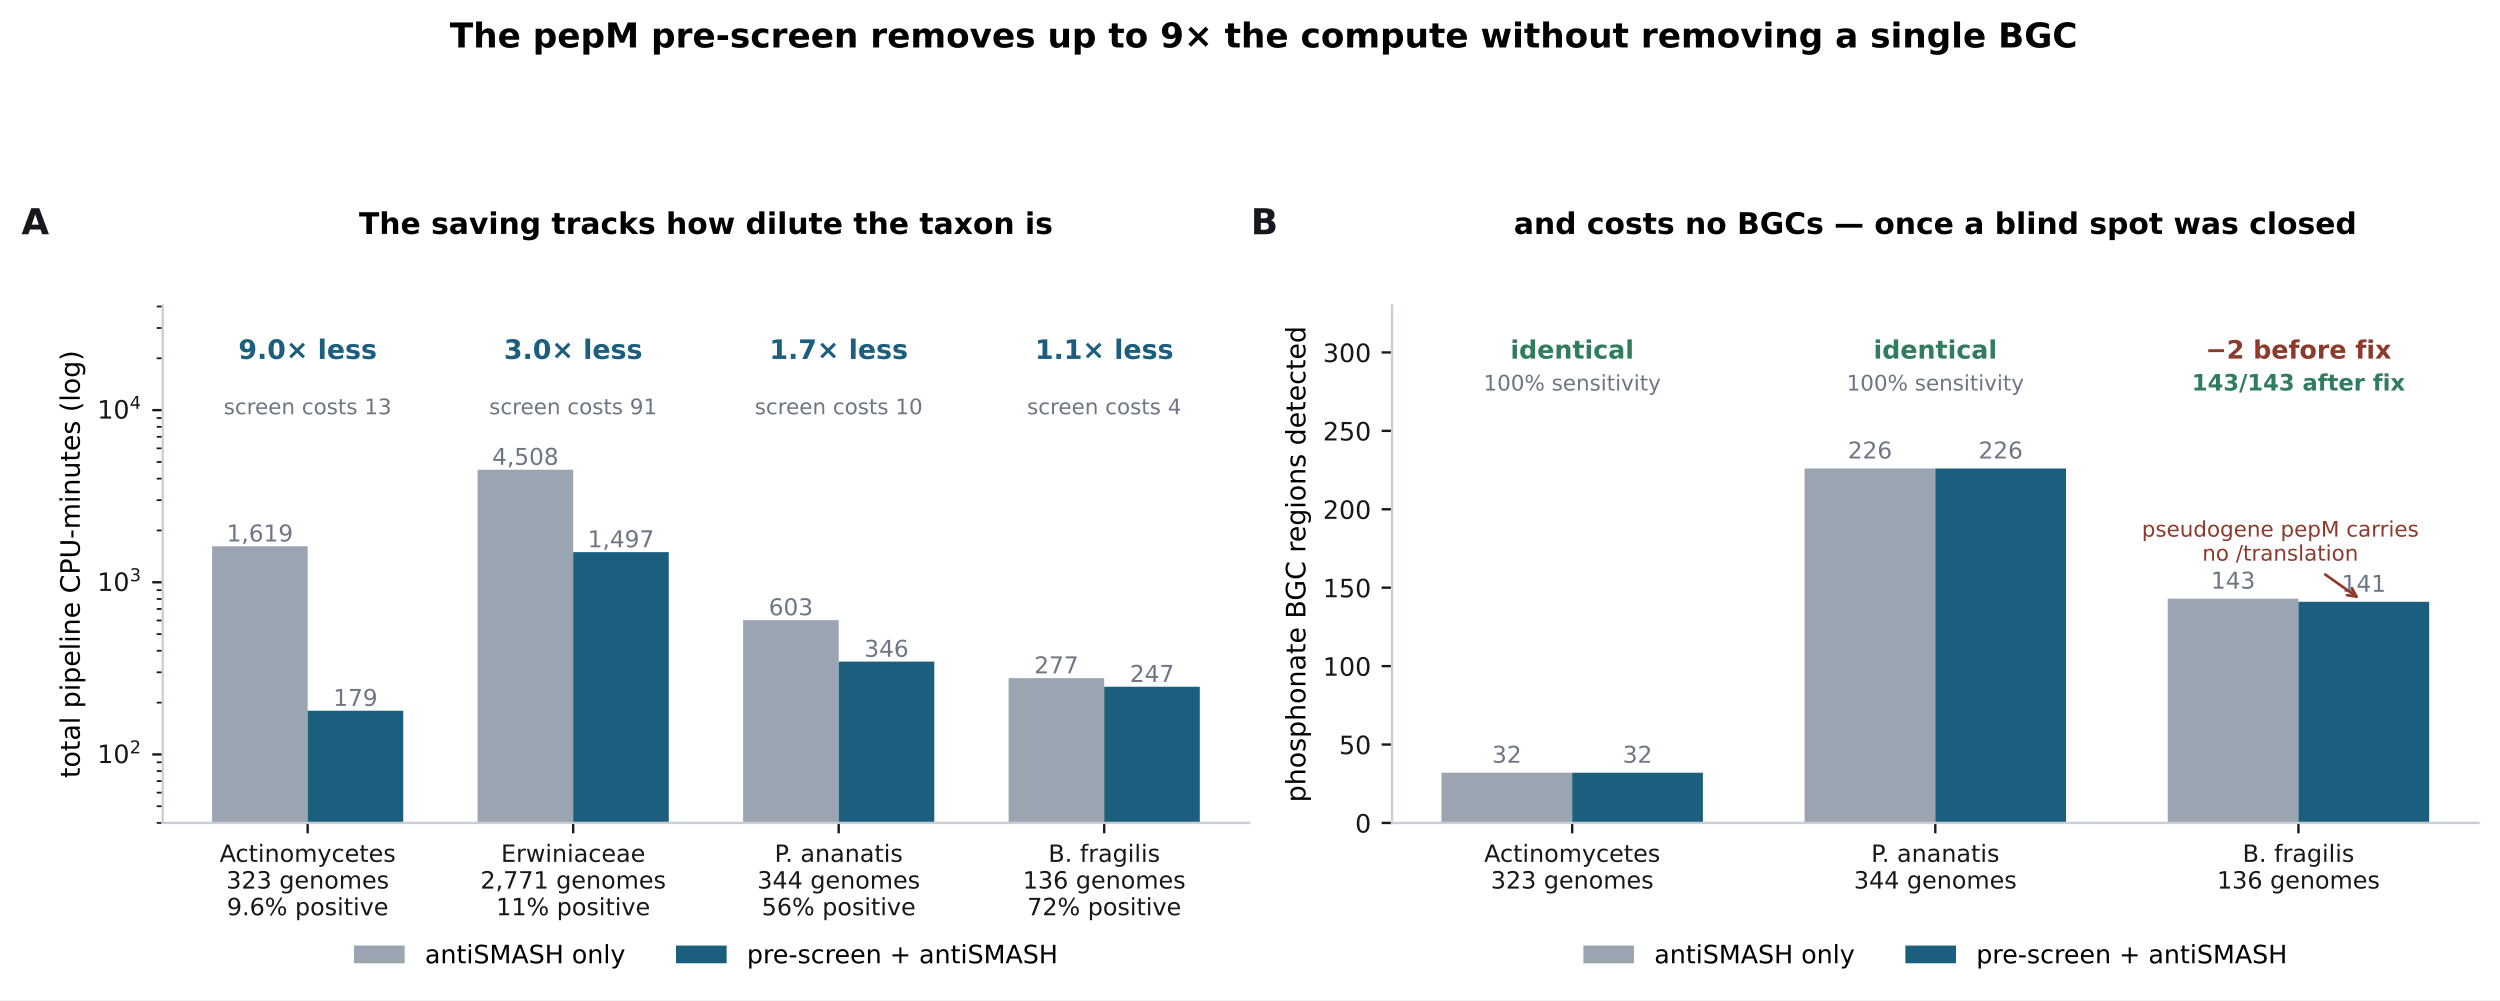
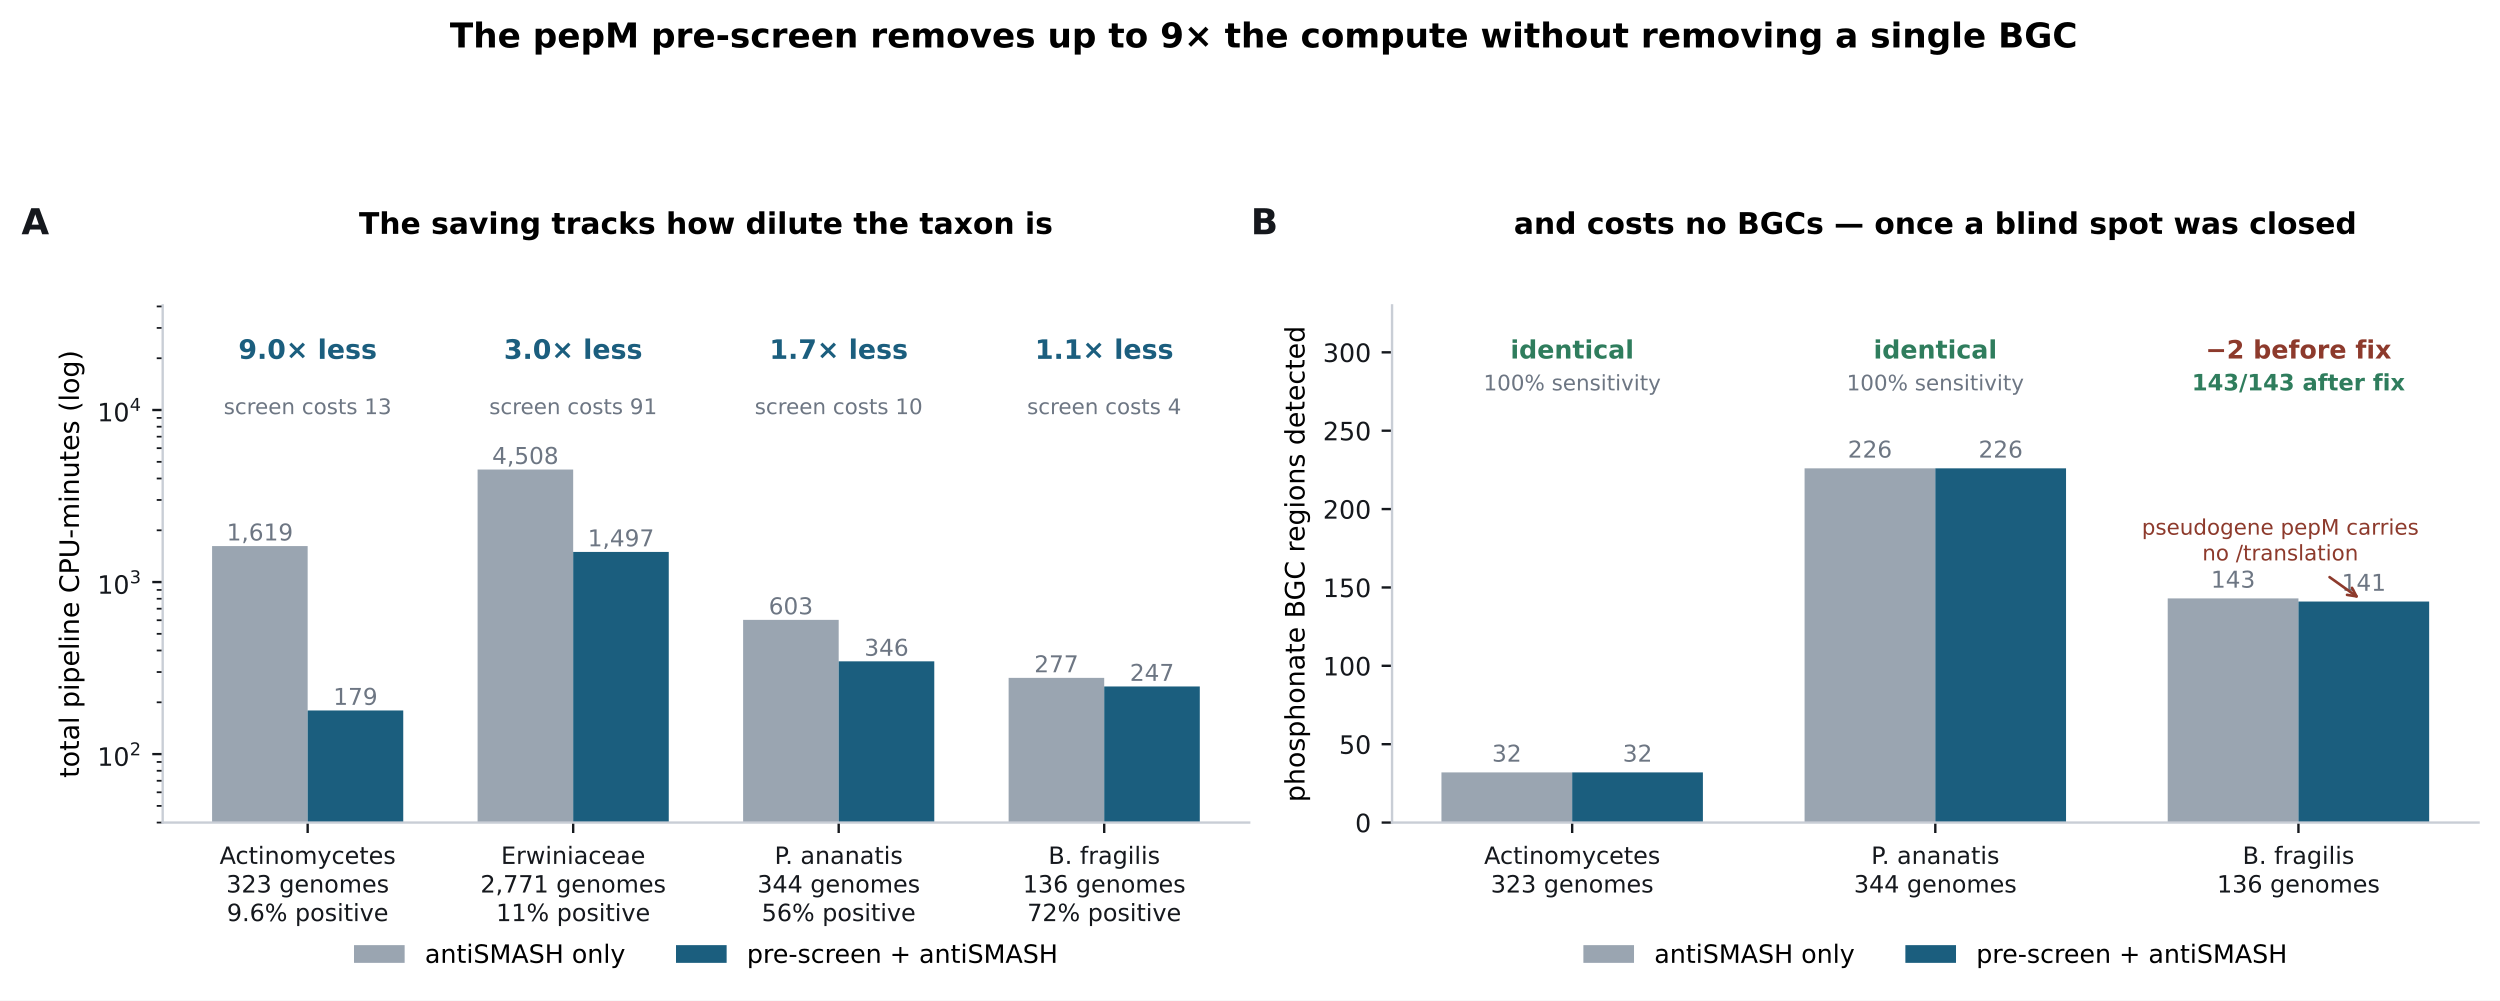
- <svg xmlns="http://www.w3.org/2000/svg" xmlns:xlink="http://www.w3.org/1999/xlink" width="839.332pt" height="335.772pt" viewBox="0 0 839.332 335.772" version="1.1">
+ <svg xmlns="http://www.w3.org/2000/svg" xmlns:xlink="http://www.w3.org/1999/xlink" width="839.332pt" height="335.905pt" viewBox="0 0 839.332 335.905" version="1.1">
  <defs>
    <style type="text/css">*{stroke-linejoin: round; stroke-linecap: butt}</style>
  </defs>
  <g id="figure_1">
    <g id="patch_1">
-       <path d="M 0 335.772  L 839.332 335.772  L 839.332 0  L 0 0  z " style="fill: #ffffff" />
+       <path d="M 0 335.905  L 839.332 335.905  L 839.332 0  L 0 0  z " style="fill: #ffffff" />
    </g>
    <g id="axes_1">
      <g id="patch_2">
-         <path d="M 54.62 276.285  L 419.392 276.285  L 419.392 102.545  L 54.62 102.545  z " style="fill: #ffffff" />
+         <path d="M 54.62 276.163  L 419.392 276.163  L 419.392 102.525  L 54.62 102.525  z " style="fill: #ffffff" />
      </g>
      <g id="patch_3">
-         <path d="M 71.201 58163.227  L 103.292 58163.227  L 103.292 183.401  L 71.201 183.401  z " clip-path="url(#p0000000000)" style="fill: #9aa5b1" />
+         <path d="M 71.201 58129.123  L 103.292 58129.123  L 103.292 183.334  L 71.201 183.334  z " clip-path="url(#p0000000000)" style="fill: #9aa5b1" />
      </g>
      <g id="patch_4">
-         <path d="M 160.343 58163.227  L 192.435 58163.227  L 192.435 157.695  L 160.343 157.695  z " clip-path="url(#p0000000000)" style="fill: #9aa5b1" />
+         <path d="M 160.343 58129.123  L 192.435 58129.123  L 192.435 157.643  L 160.343 157.643  z " clip-path="url(#p0000000000)" style="fill: #9aa5b1" />
      </g>
      <g id="patch_5">
-         <path d="M 249.486 58163.227  L 281.577 58163.227  L 281.577 208.188  L 249.486 208.188  z " clip-path="url(#p0000000000)" style="fill: #9aa5b1" />
+         <path d="M 249.486 58129.123  L 281.577 58129.123  L 281.577 208.106  L 249.486 208.106  z " clip-path="url(#p0000000000)" style="fill: #9aa5b1" />
      </g>
      <g id="patch_6">
-         <path d="M 338.629 58163.227  L 370.72 58163.227  L 370.72 227.677  L 338.629 227.677  z " clip-path="url(#p0000000000)" style="fill: #9aa5b1" />
+         <path d="M 338.629 58129.123  L 370.72 58129.123  L 370.72 227.584  L 338.629 227.584  z " clip-path="url(#p0000000000)" style="fill: #9aa5b1" />
      </g>
      <g id="patch_7">
-         <path d="M 103.292 58163.227  L 135.384 58163.227  L 135.384 238.617  L 103.292 238.617  z " clip-path="url(#p0000000000)" style="fill: #1b5e7e" />
+         <path d="M 103.292 58129.123  L 135.384 58129.123  L 135.384 238.517  L 103.292 238.517  z " clip-path="url(#p0000000000)" style="fill: #1b5e7e" />
      </g>
      <g id="patch_8">
-         <path d="M 192.435 58163.227  L 224.526 58163.227  L 224.526 185.365  L 192.435 185.365  z " clip-path="url(#p0000000000)" style="fill: #1b5e7e" />
+         <path d="M 192.435 58129.123  L 224.526 58129.123  L 224.526 185.296  L 192.435 185.296  z " clip-path="url(#p0000000000)" style="fill: #1b5e7e" />
      </g>
      <g id="patch_9">
-         <path d="M 281.577 58163.227  L 313.669 58163.227  L 313.669 222.13  L 281.577 222.13  z " clip-path="url(#p0000000000)" style="fill: #1b5e7e" />
+         <path d="M 281.577 58129.123  L 313.669 58129.123  L 313.669 222.04  L 281.577 222.04  z " clip-path="url(#p0000000000)" style="fill: #1b5e7e" />
      </g>
      <g id="patch_10">
-         <path d="M 370.72 58163.227  L 402.811 58163.227  L 402.811 230.56  L 370.72 230.56  z " clip-path="url(#p0000000000)" style="fill: #1b5e7e" />
+         <path d="M 370.72 58129.123  L 402.811 58129.123  L 402.811 230.465  L 370.72 230.465  z " clip-path="url(#p0000000000)" style="fill: #1b5e7e" />
      </g>
      <g id="matplotlib.axis_1">
        <g id="xtick_1">
          <g id="line2d_1">
            <defs>
              <path id="m0419878539" d="M 0 0  L 0 3.5  " style="stroke: #15181d; stroke-width: 0.8" />
            </defs>
            <g>
-               <use xlink:href="#m0419878539" x="103.292" y="276.285" style="fill: #15181d; stroke: #15181d; stroke-width: 0.8" />
+               <use xlink:href="#m0419878539" x="103.292" y="276.163" style="fill: #15181d; stroke: #15181d; stroke-width: 0.8" />
            </g>
          </g>
          <g id="text_1">
-             <text style="fill: #15181d; font: 8px 'DejaVu Sans'" transform="translate(73.72719 289.3635)">Actinomycetes</text>
-             <text style="fill: #15181d; font: 8px 'DejaVu Sans'" transform="translate(75.96156 298.3217)">323 genomes</text>
-             <text style="fill: #15181d; font: 8px 'DejaVu Sans'" transform="translate(76.16906 307.28)">9.6% positive</text>
+             <text style="font-size: 8px; font-family: 'DejaVu Sans'; fill: #15181d" transform="translate(73.72719 290.0423)">Actinomycetes</text>
+             <text style="font-size: 8px; font-family: 'DejaVu Sans'; fill: #15181d" transform="translate(75.96156 299.6438)">323 genomes</text>
+             <text style="font-size: 8px; font-family: 'DejaVu Sans'; fill: #15181d" transform="translate(76.16906 309.246)">9.6% positive</text>
          </g>
        </g>
        <g id="xtick_2">
          <g id="line2d_2">
            <g>
-               <use xlink:href="#m0419878539" x="192.435" y="276.285" style="fill: #15181d; stroke: #15181d; stroke-width: 0.8" />
+               <use xlink:href="#m0419878539" x="192.435" y="276.163" style="fill: #15181d; stroke: #15181d; stroke-width: 0.8" />
            </g>
          </g>
          <g id="text_2">
-             <text style="fill: #15181d; font: 8px 'DejaVu Sans'" transform="translate(168.2098 289.3635)">Erwiniaceae</text>
-             <text style="fill: #15181d; font: 8px 'DejaVu Sans'" transform="translate(161.2879 298.3217)">2,771 genomes</text>
-             <text style="fill: #15181d; font: 8px 'DejaVu Sans'" transform="translate(166.5829 307.28)">11% positive</text>
+             <text style="font-size: 8px; font-family: 'DejaVu Sans'; fill: #15181d" transform="translate(168.2098 290.0423)">Erwiniaceae</text>
+             <text style="font-size: 8px; font-family: 'DejaVu Sans'; fill: #15181d" transform="translate(161.2879 299.6438)">2,771 genomes</text>
+             <text style="font-size: 8px; font-family: 'DejaVu Sans'; fill: #15181d" transform="translate(166.5829 309.246)">11% positive</text>
          </g>
        </g>
        <g id="xtick_3">
          <g id="line2d_3">
            <g>
-               <use xlink:href="#m0419878539" x="281.577" y="276.285" style="fill: #15181d; stroke: #15181d; stroke-width: 0.8" />
+               <use xlink:href="#m0419878539" x="281.577" y="276.163" style="fill: #15181d; stroke: #15181d; stroke-width: 0.8" />
            </g>
          </g>
          <g id="text_3">
-             <text style="fill: #15181d; font: 8px 'DejaVu Sans'" transform="translate(260.0612 289.3635)">P. ananatis</text>
-             <text style="fill: #15181d; font: 8px 'DejaVu Sans'" transform="translate(254.2468 298.3217)">344 genomes</text>
-             <text style="fill: #15181d; font: 8px 'DejaVu Sans'" transform="translate(255.7256 307.28)">56% positive</text>
+             <text style="font-size: 8px; font-family: 'DejaVu Sans'; fill: #15181d" transform="translate(260.0593 290.0423)">P. ananatis</text>
+             <text style="font-size: 8px; font-family: 'DejaVu Sans'; fill: #15181d" transform="translate(254.2468 299.6438)">344 genomes</text>
+             <text style="font-size: 8px; font-family: 'DejaVu Sans'; fill: #15181d" transform="translate(255.7256 309.246)">56% positive</text>
          </g>
        </g>
        <g id="xtick_4">
          <g id="line2d_4">
            <g>
-               <use xlink:href="#m0419878539" x="370.72" y="276.285" style="fill: #15181d; stroke: #15181d; stroke-width: 0.8" />
+               <use xlink:href="#m0419878539" x="370.72" y="276.163" style="fill: #15181d; stroke: #15181d; stroke-width: 0.8" />
            </g>
          </g>
          <g id="text_4">
-             <text style="fill: #15181d; font: 8px 'DejaVu Sans'" transform="translate(351.9726 289.3635)">B. fragilis</text>
-             <text style="fill: #15181d; font: 8px 'DejaVu Sans'" transform="translate(343.3894 298.3217)">136 genomes</text>
-             <text style="fill: #15181d; font: 8px 'DejaVu Sans'" transform="translate(344.8682 307.28)">72% positive</text>
+             <text style="font-size: 8px; font-family: 'DejaVu Sans'; fill: #15181d" transform="translate(351.9726 290.0423)">B. fragilis</text>
+             <text style="font-size: 8px; font-family: 'DejaVu Sans'; fill: #15181d" transform="translate(343.3894 299.6438)">136 genomes</text>
+             <text style="font-size: 8px; font-family: 'DejaVu Sans'; fill: #15181d" transform="translate(344.8682 309.246)">72% positive</text>
          </g>
        </g>
      </g>
      <g id="matplotlib.axis_2">
        <g id="ytick_1">
          <g id="line2d_5">
            <defs>
              <path id="m87c8c3b9c6" d="M 0 0  L -3.5 0  " style="stroke: #15181d; stroke-width: 0.8" />
            </defs>
            <g>
-               <use xlink:href="#m87c8c3b9c6" x="54.62" y="253.286" style="fill: #15181d; stroke: #15181d; stroke-width: 0.8" />
+               <use xlink:href="#m87c8c3b9c6" x="54.62" y="253.178" style="fill: #15181d; stroke: #15181d; stroke-width: 0.8" />
            </g>
          </g>
          <g id="text_5">
-             <g style="fill: #15181d" transform="translate(32.66031 256.5154)">
+             <g style="fill: #15181d" transform="translate(32.66031 257.1725)">
              <text>
-                 <tspan style="font: 8.5px 'DejaVu Sans'" x="0 5.408" y="-0.322">10</tspan>
-                 <tspan style="font: 5.95px 'DejaVu Sans'" x="10.897" y="-3.581">2</tspan>
+                 <tspan x="0" y="-0.071" style="font-size: 8.5px; font-family: 'DejaVu Sans'; fill: #15181d">1</tspan>
+                 <tspan x="5.408" y="-0.071" style="font-size: 8.5px; font-family: 'DejaVu Sans'; fill: #15181d">0</tspan>
+                 <tspan x="10.897" y="-3.581" style="font-size: 5.95px; font-family: 'DejaVu Sans'; fill: #15181d">2</tspan>
              </text>
            </g>
          </g>
        </g>
        <g id="ytick_2">
          <g id="line2d_6">
            <g>
-               <use xlink:href="#m87c8c3b9c6" x="54.62" y="195.492" style="fill: #15181d; stroke: #15181d; stroke-width: 0.8" />
+               <use xlink:href="#m87c8c3b9c6" x="54.62" y="195.417" style="fill: #15181d; stroke: #15181d; stroke-width: 0.8" />
            </g>
          </g>
          <g id="text_6">
-             <g style="fill: #15181d" transform="translate(32.66031 198.721)">
+             <g style="fill: #15181d" transform="translate(32.66031 199.4121)">
              <text>
-                 <tspan style="font: 8.5px 'DejaVu Sans'" x="0 5.408" y="-0.322">10</tspan>
-                 <tspan style="font: 5.95px 'DejaVu Sans'" x="10.897" y="-3.581">3</tspan>
+                 <tspan x="0" y="-0.071" style="font-size: 8.5px; font-family: 'DejaVu Sans'; fill: #15181d">1</tspan>
+                 <tspan x="5.408" y="-0.071" style="font-size: 8.5px; font-family: 'DejaVu Sans'; fill: #15181d">0</tspan>
+                 <tspan x="10.897" y="-3.581" style="font-size: 5.95px; font-family: 'DejaVu Sans'; fill: #15181d">3</tspan>
              </text>
            </g>
          </g>
        </g>
        <g id="ytick_3">
          <g id="line2d_7">
            <g>
-               <use xlink:href="#m87c8c3b9c6" x="54.62" y="137.697" style="fill: #15181d; stroke: #15181d; stroke-width: 0.8" />
+               <use xlink:href="#m87c8c3b9c6" x="54.62" y="137.657" style="fill: #15181d; stroke: #15181d; stroke-width: 0.8" />
            </g>
          </g>
          <g id="text_7">
-             <g style="fill: #15181d" transform="translate(32.66031 140.9267)">
+             <g style="fill: #15181d" transform="translate(32.66031 141.6092)">
              <text>
-                 <tspan style="font: 8.5px 'DejaVu Sans'" x="0 5.408" y="-0.398">10</tspan>
-                 <tspan style="font: 5.95px 'DejaVu Sans'" x="10.897" y="-3.658">4</tspan>
+                 <tspan x="0" y="-0.147" style="font-size: 8.5px; font-family: 'DejaVu Sans'; fill: #15181d">1</tspan>
+                 <tspan x="5.408" y="-0.147" style="font-size: 8.5px; font-family: 'DejaVu Sans'; fill: #15181d">0</tspan>
+                 <tspan x="10.897" y="-3.658" style="font-size: 5.95px; font-family: 'DejaVu Sans'; fill: #15181d">4</tspan>
              </text>
            </g>
          </g>
        </g>
        <g id="ytick_4">
          <g id="line2d_8">
            <defs>
              <path id="mebd8377589" d="M 0 0  L -2 0  " style="stroke: #15181d; stroke-width: 0.6" />
            </defs>
            <g>
-               <use xlink:href="#mebd8377589" x="54.62" y="276.285" style="fill: #15181d; stroke: #15181d; stroke-width: 0.6" />
+               <use xlink:href="#mebd8377589" x="54.62" y="276.163" style="fill: #15181d; stroke: #15181d; stroke-width: 0.6" />
            </g>
          </g>
        </g>
        <g id="ytick_5">
          <g id="line2d_9">
            <g>
-               <use xlink:href="#mebd8377589" x="54.62" y="270.684" style="fill: #15181d; stroke: #15181d; stroke-width: 0.6" />
+               <use xlink:href="#mebd8377589" x="54.62" y="270.565" style="fill: #15181d; stroke: #15181d; stroke-width: 0.6" />
            </g>
          </g>
        </g>
        <g id="ytick_6">
          <g id="line2d_10">
            <g>
-               <use xlink:href="#mebd8377589" x="54.62" y="266.108" style="fill: #15181d; stroke: #15181d; stroke-width: 0.6" />
+               <use xlink:href="#mebd8377589" x="54.62" y="265.992" style="fill: #15181d; stroke: #15181d; stroke-width: 0.6" />
            </g>
          </g>
        </g>
        <g id="ytick_7">
          <g id="line2d_11">
            <g>
-               <use xlink:href="#mebd8377589" x="54.62" y="262.238" style="fill: #15181d; stroke: #15181d; stroke-width: 0.6" />
+               <use xlink:href="#mebd8377589" x="54.62" y="262.125" style="fill: #15181d; stroke: #15181d; stroke-width: 0.6" />
            </g>
          </g>
        </g>
        <g id="ytick_8">
          <g id="line2d_12">
            <g>
-               <use xlink:href="#mebd8377589" x="54.62" y="258.887" style="fill: #15181d; stroke: #15181d; stroke-width: 0.6" />
+               <use xlink:href="#mebd8377589" x="54.62" y="258.775" style="fill: #15181d; stroke: #15181d; stroke-width: 0.6" />
            </g>
          </g>
        </g>
        <g id="ytick_9">
          <g id="line2d_13">
            <g>
-               <use xlink:href="#mebd8377589" x="54.62" y="255.931" style="fill: #15181d; stroke: #15181d; stroke-width: 0.6" />
+               <use xlink:href="#mebd8377589" x="54.62" y="255.821" style="fill: #15181d; stroke: #15181d; stroke-width: 0.6" />
            </g>
          </g>
        </g>
        <g id="ytick_10">
          <g id="line2d_14">
            <g>
-               <use xlink:href="#mebd8377589" x="54.62" y="235.888" style="fill: #15181d; stroke: #15181d; stroke-width: 0.6" />
+               <use xlink:href="#mebd8377589" x="54.62" y="235.79" style="fill: #15181d; stroke: #15181d; stroke-width: 0.6" />
            </g>
          </g>
        </g>
        <g id="ytick_11">
          <g id="line2d_15">
            <g>
-               <use xlink:href="#mebd8377589" x="54.62" y="225.711" style="fill: #15181d; stroke: #15181d; stroke-width: 0.6" />
+               <use xlink:href="#mebd8377589" x="54.62" y="225.619" style="fill: #15181d; stroke: #15181d; stroke-width: 0.6" />
            </g>
          </g>
        </g>
        <g id="ytick_12">
          <g id="line2d_16">
            <g>
-               <use xlink:href="#mebd8377589" x="54.62" y="218.49" style="fill: #15181d; stroke: #15181d; stroke-width: 0.6" />
+               <use xlink:href="#mebd8377589" x="54.62" y="218.402" style="fill: #15181d; stroke: #15181d; stroke-width: 0.6" />
            </g>
          </g>
        </g>
        <g id="ytick_13">
          <g id="line2d_17">
            <g>
-               <use xlink:href="#mebd8377589" x="54.62" y="212.89" style="fill: #15181d; stroke: #15181d; stroke-width: 0.6" />
+               <use xlink:href="#mebd8377589" x="54.62" y="212.805" style="fill: #15181d; stroke: #15181d; stroke-width: 0.6" />
            </g>
          </g>
        </g>
        <g id="ytick_14">
          <g id="line2d_18">
            <g>
-               <use xlink:href="#mebd8377589" x="54.62" y="208.313" style="fill: #15181d; stroke: #15181d; stroke-width: 0.6" />
+               <use xlink:href="#mebd8377589" x="54.62" y="208.231" style="fill: #15181d; stroke: #15181d; stroke-width: 0.6" />
            </g>
          </g>
        </g>
        <g id="ytick_15">
          <g id="line2d_19">
            <g>
-               <use xlink:href="#mebd8377589" x="54.62" y="204.444" style="fill: #15181d; stroke: #15181d; stroke-width: 0.6" />
+               <use xlink:href="#mebd8377589" x="54.62" y="204.364" style="fill: #15181d; stroke: #15181d; stroke-width: 0.6" />
            </g>
          </g>
        </g>
        <g id="ytick_16">
          <g id="line2d_20">
            <g>
-               <use xlink:href="#mebd8377589" x="54.62" y="201.093" style="fill: #15181d; stroke: #15181d; stroke-width: 0.6" />
+               <use xlink:href="#mebd8377589" x="54.62" y="201.015" style="fill: #15181d; stroke: #15181d; stroke-width: 0.6" />
            </g>
          </g>
        </g>
        <g id="ytick_17">
          <g id="line2d_21">
            <g>
-               <use xlink:href="#mebd8377589" x="54.62" y="198.136" style="fill: #15181d; stroke: #15181d; stroke-width: 0.6" />
+               <use xlink:href="#mebd8377589" x="54.62" y="198.06" style="fill: #15181d; stroke: #15181d; stroke-width: 0.6" />
            </g>
          </g>
        </g>
        <g id="ytick_18">
          <g id="line2d_22">
            <g>
-               <use xlink:href="#mebd8377589" x="54.62" y="178.094" style="fill: #15181d; stroke: #15181d; stroke-width: 0.6" />
+               <use xlink:href="#mebd8377589" x="54.62" y="178.03" style="fill: #15181d; stroke: #15181d; stroke-width: 0.6" />
            </g>
          </g>
        </g>
        <g id="ytick_19">
          <g id="line2d_23">
            <g>
-               <use xlink:href="#mebd8377589" x="54.62" y="167.917" style="fill: #15181d; stroke: #15181d; stroke-width: 0.6" />
+               <use xlink:href="#mebd8377589" x="54.62" y="167.858" style="fill: #15181d; stroke: #15181d; stroke-width: 0.6" />
            </g>
          </g>
        </g>
        <g id="ytick_20">
          <g id="line2d_24">
            <g>
-               <use xlink:href="#mebd8377589" x="54.62" y="160.696" style="fill: #15181d; stroke: #15181d; stroke-width: 0.6" />
+               <use xlink:href="#mebd8377589" x="54.62" y="160.642" style="fill: #15181d; stroke: #15181d; stroke-width: 0.6" />
            </g>
          </g>
        </g>
        <g id="ytick_21">
          <g id="line2d_25">
            <g>
-               <use xlink:href="#mebd8377589" x="54.62" y="155.095" style="fill: #15181d; stroke: #15181d; stroke-width: 0.6" />
+               <use xlink:href="#mebd8377589" x="54.62" y="155.044" style="fill: #15181d; stroke: #15181d; stroke-width: 0.6" />
            </g>
          </g>
        </g>
        <g id="ytick_22">
          <g id="line2d_26">
            <g>
-               <use xlink:href="#mebd8377589" x="54.62" y="150.519" style="fill: #15181d; stroke: #15181d; stroke-width: 0.6" />
+               <use xlink:href="#mebd8377589" x="54.62" y="150.471" style="fill: #15181d; stroke: #15181d; stroke-width: 0.6" />
            </g>
          </g>
        </g>
        <g id="ytick_23">
          <g id="line2d_27">
            <g>
-               <use xlink:href="#mebd8377589" x="54.62" y="146.65" style="fill: #15181d; stroke: #15181d; stroke-width: 0.6" />
+               <use xlink:href="#mebd8377589" x="54.62" y="146.604" style="fill: #15181d; stroke: #15181d; stroke-width: 0.6" />
            </g>
          </g>
        </g>
        <g id="ytick_24">
          <g id="line2d_28">
            <g>
-               <use xlink:href="#mebd8377589" x="54.62" y="143.298" style="fill: #15181d; stroke: #15181d; stroke-width: 0.6" />
+               <use xlink:href="#mebd8377589" x="54.62" y="143.254" style="fill: #15181d; stroke: #15181d; stroke-width: 0.6" />
            </g>
          </g>
        </g>
        <g id="ytick_25">
          <g id="line2d_29">
            <g>
-               <use xlink:href="#mebd8377589" x="54.62" y="140.342" style="fill: #15181d; stroke: #15181d; stroke-width: 0.6" />
+               <use xlink:href="#mebd8377589" x="54.62" y="140.3" style="fill: #15181d; stroke: #15181d; stroke-width: 0.6" />
            </g>
          </g>
        </g>
        <g id="ytick_26">
          <g id="line2d_30">
            <g>
-               <use xlink:href="#mebd8377589" x="54.62" y="120.299" style="fill: #15181d; stroke: #15181d; stroke-width: 0.6" />
+               <use xlink:href="#mebd8377589" x="54.62" y="120.269" style="fill: #15181d; stroke: #15181d; stroke-width: 0.6" />
            </g>
          </g>
        </g>
        <g id="ytick_27">
          <g id="line2d_31">
            <g>
-               <use xlink:href="#mebd8377589" x="54.62" y="110.122" style="fill: #15181d; stroke: #15181d; stroke-width: 0.6" />
+               <use xlink:href="#mebd8377589" x="54.62" y="110.098" style="fill: #15181d; stroke: #15181d; stroke-width: 0.6" />
            </g>
          </g>
        </g>
        <g id="ytick_28">
          <g id="line2d_32">
            <g>
-               <use xlink:href="#mebd8377589" x="54.62" y="102.902" style="fill: #15181d; stroke: #15181d; stroke-width: 0.6" />
+               <use xlink:href="#mebd8377589" x="54.62" y="102.881" style="fill: #15181d; stroke: #15181d; stroke-width: 0.6" />
            </g>
          </g>
        </g>
        <g id="text_8">
-           <text style="font: 9px 'DejaVu Sans'; text-anchor: middle" x="26.789" y="189.415" transform="rotate(-90 26.78859 189.415)">total pipeline CPU-minutes (log)</text>
+           <text style="font-size: 9px; font-family: 'DejaVu Sans'; text-anchor: middle" x="26.498" y="189.344" transform="rotate(-90 26.4982 189.344)">total pipeline CPU-minutes (log)</text>
        </g>
      </g>
      <g id="patch_11">
-         <path d="M 54.62 276.285  L 54.62 102.545  " style="fill: none; stroke: #c9ced6; stroke-width: 0.8; stroke-linejoin: miter; stroke-linecap: square" />
+         <path d="M 54.62 276.163  L 54.62 102.525  " style="fill: none; stroke: #c9ced6; stroke-width: 0.8; stroke-linejoin: miter; stroke-linecap: square" />
      </g>
      <g id="patch_12">
-         <path d="M 54.62 276.285  L 419.392 276.285  " style="fill: none; stroke: #c9ced6; stroke-width: 0.8; stroke-linejoin: miter; stroke-linecap: square" />
+         <path d="M 54.62 276.163  L 419.392 276.163  " style="fill: none; stroke: #c9ced6; stroke-width: 0.8; stroke-linejoin: miter; stroke-linecap: square" />
      </g>
      <g id="text_9">
-         <text style="fill: #6d7683; font: 7.8px 'DejaVu Sans'; text-anchor: middle" x="87.247" y="181.779" transform="rotate(-0 87.24652 181.7793)">1,619</text>
+         <text style="font-size: 7.8px; font-family: 'DejaVu Sans'; text-anchor: middle; fill: #6d7683" x="87.247" y="181.46" transform="rotate(-0 87.24652 181.4602)">1,619</text>
      </g>
      <g id="text_10">
-         <text style="fill: #6d7683; font: 7.8px 'DejaVu Sans'; text-anchor: middle" x="176.389" y="156.073" transform="rotate(-0 176.3891 156.073)">4,508</text>
+         <text style="font-size: 7.8px; font-family: 'DejaVu Sans'; text-anchor: middle; fill: #6d7683" x="176.389" y="155.769" transform="rotate(-0 176.3891 155.7689)">4,508</text>
      </g>
      <g id="text_11">
-         <text style="fill: #6d7683; font: 7.8px 'DejaVu Sans'; text-anchor: middle" x="265.532" y="206.566" transform="rotate(-0 265.5318 206.5659)">603</text>
+         <text style="font-size: 7.8px; font-family: 'DejaVu Sans'; text-anchor: middle; fill: #6d7683" x="265.532" y="206.232" transform="rotate(-0 265.5318 206.2323)">603</text>
      </g>
      <g id="text_12">
-         <text style="fill: #6d7683; font: 7.8px 'DejaVu Sans'; text-anchor: middle" x="354.674" y="226.055" transform="rotate(-0 354.6744 226.0548)">277</text>
+         <text style="font-size: 7.8px; font-family: 'DejaVu Sans'; text-anchor: middle; fill: #6d7683" x="354.674" y="225.71" transform="rotate(-0 354.6744 225.7097)">277</text>
      </g>
      <g id="text_13">
-         <text style="fill: #6d7683; font: 7.8px 'DejaVu Sans'; text-anchor: middle" x="119.338" y="236.994" transform="rotate(-0 119.3379 236.9944)">179</text>
+         <text style="font-size: 7.8px; font-family: 'DejaVu Sans'; text-anchor: middle; fill: #6d7683" x="119.338" y="236.643" transform="rotate(-0 119.3379 236.6428)">179</text>
      </g>
      <g id="text_14">
-         <text style="fill: #6d7683; font: 7.8px 'DejaVu Sans'; text-anchor: middle" x="208.48" y="183.743" transform="rotate(-0 208.4805 183.7427)">1,497</text>
+         <text style="font-size: 7.8px; font-family: 'DejaVu Sans'; text-anchor: middle; fill: #6d7683" x="208.48" y="183.422" transform="rotate(-0 208.4805 183.4224)">1,497</text>
      </g>
      <g id="text_15">
-         <text style="fill: #6d7683; font: 7.8px 'DejaVu Sans'; text-anchor: middle" x="297.623" y="220.508" transform="rotate(-0 297.6231 220.5083)">346</text>
+         <text style="font-size: 7.8px; font-family: 'DejaVu Sans'; text-anchor: middle; fill: #6d7683" x="297.623" y="220.166" transform="rotate(-0 297.6231 220.1665)">346</text>
      </g>
      <g id="text_16">
-         <text style="fill: #6d7683; font: 7.8px 'DejaVu Sans'; text-anchor: middle" x="386.766" y="228.938" transform="rotate(-0 386.7657 228.9377)">247</text>
+         <text style="font-size: 7.8px; font-family: 'DejaVu Sans'; text-anchor: middle; fill: #6d7683" x="386.766" y="228.591" transform="rotate(-0 386.7657 228.5909)">247</text>
      </g>
      <g id="text_17">
-         <text style="fill: #1b5e7e; font: 700 9px 'DejaVu Sans'; text-anchor: middle" x="103.292" y="120.507" transform="rotate(-0 103.2922 120.5072)">9.0× less</text>
+         <text style="font-weight: 700; font-size: 9px; font-family: 'DejaVu Sans'; text-anchor: middle; fill: #1b5e7e" x="103.292" y="120.477" transform="rotate(-0 103.2922 120.4766)">9.0× less</text>
      </g>
      <g id="text_18">
-         <text style="fill: #6d7683; font: 7.2px 'DejaVu Sans'; text-anchor: middle" x="103.292" y="139.073" transform="rotate(-0 103.2922 139.0727)">screen costs 13</text>
+         <text style="font-size: 7.2px; font-family: 'DejaVu Sans'; text-anchor: middle; fill: #6d7683" x="103.292" y="139.031" transform="rotate(-0 103.2922 139.0312)">screen costs 13</text>
      </g>
      <g id="text_19">
-         <text style="fill: #1b5e7e; font: 700 9px 'DejaVu Sans'; text-anchor: middle" x="192.435" y="120.507" transform="rotate(-0 192.4348 120.5072)">3.0× less</text>
+         <text style="font-weight: 700; font-size: 9px; font-family: 'DejaVu Sans'; text-anchor: middle; fill: #1b5e7e" x="192.435" y="120.477" transform="rotate(-0 192.4348 120.4766)">3.0× less</text>
      </g>
      <g id="text_20">
-         <text style="fill: #6d7683; font: 7.2px 'DejaVu Sans'; text-anchor: middle" x="192.435" y="139.073" transform="rotate(-0 192.4348 139.0727)">screen costs 91</text>
+         <text style="font-size: 7.2px; font-family: 'DejaVu Sans'; text-anchor: middle; fill: #6d7683" x="192.435" y="139.031" transform="rotate(-0 192.4348 139.0312)">screen costs 91</text>
      </g>
      <g id="text_21">
-         <text style="fill: #1b5e7e; font: 700 9px 'DejaVu Sans'; text-anchor: middle" x="281.577" y="120.507" transform="rotate(-0 281.5774 120.5072)">1.7× less</text>
+         <text style="font-weight: 700; font-size: 9px; font-family: 'DejaVu Sans'; text-anchor: middle; fill: #1b5e7e" x="281.577" y="120.477" transform="rotate(-0 281.5774 120.4766)">1.7× less</text>
      </g>
      <g id="text_22">
-         <text style="fill: #6d7683; font: 7.2px 'DejaVu Sans'; text-anchor: middle" x="281.577" y="139.073" transform="rotate(-0 281.5774 139.0727)">screen costs 10</text>
+         <text style="font-size: 7.2px; font-family: 'DejaVu Sans'; text-anchor: middle; fill: #6d7683" x="281.577" y="139.031" transform="rotate(-0 281.5774 139.0312)">screen costs 10</text>
      </g>
      <g id="text_23">
-         <text style="fill: #1b5e7e; font: 700 9px 'DejaVu Sans'; text-anchor: middle" x="370.72" y="120.507" transform="rotate(-0 370.7201 120.5072)">1.1× less</text>
+         <text style="font-weight: 700; font-size: 9px; font-family: 'DejaVu Sans'; text-anchor: middle; fill: #1b5e7e" x="370.72" y="120.477" transform="rotate(-0 370.7201 120.4766)">1.1× less</text>
      </g>
      <g id="text_24">
-         <text style="fill: #6d7683; font: 7.2px 'DejaVu Sans'; text-anchor: middle" x="370.72" y="139.073" transform="rotate(-0 370.7201 139.0727)">screen costs 4</text>
+         <text style="font-size: 7.2px; font-family: 'DejaVu Sans'; text-anchor: middle; fill: #6d7683" x="370.72" y="139.031" transform="rotate(-0 370.7201 139.0312)">screen costs 4</text>
      </g>
      <g id="text_25">
-         <text style="fill: #15181d; font: 700 12px 'DejaVu Sans'; text-anchor: start" x="7.2" y="78.653" transform="rotate(-0 7.2 78.65291)">A</text>
+         <text style="font-weight: 700; font-size: 12px; font-family: 'DejaVu Sans'; text-anchor: start; fill: #15181d" x="7.2" y="78.651" transform="rotate(-0 7.2 78.65135)">A</text>
      </g>
      <g id="text_26">
-         <text style="font: 700 10px 'DejaVu Sans'; text-anchor: middle" x="237.006" y="78.545" transform="rotate(-0 237.0061 78.54528)">The saving tracks how dilute the taxon is</text>
+         <text style="font-weight: 700; font-size: 10px; font-family: 'DejaVu Sans'; text-anchor: middle" x="237.006" y="78.525" transform="rotate(-0 237.0061 78.52528)">The saving tracks how dilute the taxon is</text>
      </g>
      <g id="legend_1">
        <g id="patch_13">
-           <path d="M 118.856 323.404  L 135.856 323.404  L 135.856 317.454  L 118.856 317.454  z " style="fill: #9aa5b1" />
+           <path d="M 118.852 323.263  L 135.852 323.263  L 135.852 317.313  L 118.852 317.313  z " style="fill: #9aa5b1" />
        </g>
        <g id="text_27">
-           <text style="font: 8.5px 'DejaVu Sans'; text-anchor: start" x="142.656" y="323.404" transform="rotate(-0 142.6561 323.4039)">antiSMASH only</text>
+           <text style="font-size: 8.5px; font-family: 'DejaVu Sans'; text-anchor: start" x="142.652" y="323.263" transform="rotate(-0 142.6521 323.2625)">antiSMASH only</text>
        </g>
        <g id="patch_14">
-           <path d="M 226.96 323.404  L 243.96 323.404  L 243.96 317.454  L 226.96 317.454  z " style="fill: #1b5e7e" />
+           <path d="M 226.956 323.263  L 243.956 323.263  L 243.956 317.313  L 226.956 317.313  z " style="fill: #1b5e7e" />
        </g>
        <g id="text_28">
-           <text style="font: 8.5px 'DejaVu Sans'; text-anchor: start" x="250.76" y="323.404" transform="rotate(-0 250.7602 323.4039)">pre-screen + antiSMASH</text>
+           <text style="font-size: 8.5px; font-family: 'DejaVu Sans'; text-anchor: start" x="250.756" y="323.263" transform="rotate(-0 250.7562 323.2625)">pre-screen + antiSMASH</text>
        </g>
      </g>
    </g>
    <g id="axes_2">
      <g id="patch_15">
-         <path d="M 467.36 276.285  L 832.132 276.285  L 832.132 102.545  L 467.36 102.545  z " style="fill: #ffffff" />
+         <path d="M 467.36 276.163  L 832.132 276.163  L 832.132 102.525  L 467.36 102.525  z " style="fill: #ffffff" />
      </g>
      <g id="patch_16">
-         <path d="M 483.941 276.285  L 527.83 276.285  L 527.83 259.435  L 483.941 259.435  z " clip-path="url(#p0000000001)" style="fill: #9aa5b1" />
+         <path d="M 483.941 276.163  L 527.83 276.163  L 527.83 259.323  L 483.941 259.323  z " clip-path="url(#p0000000001)" style="fill: #9aa5b1" />
      </g>
      <g id="patch_17">
-         <path d="M 605.856 276.285  L 649.746 276.285  L 649.746 157.285  L 605.856 157.285  z " clip-path="url(#p0000000001)" style="fill: #9aa5b1" />
+         <path d="M 605.856 276.163  L 649.746 276.163  L 649.746 157.233  L 605.856 157.233  z " clip-path="url(#p0000000001)" style="fill: #9aa5b1" />
      </g>
      <g id="patch_18">
-         <path d="M 727.772 276.285  L 771.662 276.285  L 771.662 200.989  L 727.772 200.989  z " clip-path="url(#p0000000001)" style="fill: #9aa5b1" />
+         <path d="M 727.772 276.163  L 771.662 276.163  L 771.662 200.911  L 727.772 200.911  z " clip-path="url(#p0000000001)" style="fill: #9aa5b1" />
      </g>
      <g id="patch_19">
-         <path d="M 527.83 276.285  L 571.72 276.285  L 571.72 259.435  L 527.83 259.435  z " clip-path="url(#p0000000001)" style="fill: #1b5e7e" />
+         <path d="M 527.83 276.163  L 571.72 276.163  L 571.72 259.323  L 527.83 259.323  z " clip-path="url(#p0000000001)" style="fill: #1b5e7e" />
      </g>
      <g id="patch_20">
-         <path d="M 649.746 276.285  L 693.636 276.285  L 693.636 157.285  L 649.746 157.285  z " clip-path="url(#p0000000001)" style="fill: #1b5e7e" />
+         <path d="M 649.746 276.163  L 693.636 276.163  L 693.636 157.233  L 649.746 157.233  z " clip-path="url(#p0000000001)" style="fill: #1b5e7e" />
      </g>
      <g id="patch_21">
-         <path d="M 771.662 276.285  L 815.551 276.285  L 815.551 202.042  L 771.662 202.042  z " clip-path="url(#p0000000001)" style="fill: #1b5e7e" />
+         <path d="M 771.662 276.163  L 815.551 276.163  L 815.551 201.963  L 771.662 201.963  z " clip-path="url(#p0000000001)" style="fill: #1b5e7e" />
      </g>
      <g id="matplotlib.axis_3">
        <g id="xtick_5">
          <g id="line2d_33">
            <g>
-               <use xlink:href="#m0419878539" x="527.83" y="276.285" style="fill: #15181d; stroke: #15181d; stroke-width: 0.8" />
+               <use xlink:href="#m0419878539" x="527.83" y="276.163" style="fill: #15181d; stroke: #15181d; stroke-width: 0.8" />
            </g>
          </g>
          <g id="text_29">
-             <text style="fill: #15181d; font: 8px 'DejaVu Sans'" transform="translate(498.2655 289.3635)">Actinomycetes</text>
-             <text style="fill: #15181d; font: 8px 'DejaVu Sans'" transform="translate(500.4999 298.3217)">323 genomes</text>
+             <text style="font-size: 8px; font-family: 'DejaVu Sans'; fill: #15181d" transform="translate(498.2655 290.0423)">Actinomycetes</text>
+             <text style="font-size: 8px; font-family: 'DejaVu Sans'; fill: #15181d" transform="translate(500.4999 299.6438)">323 genomes</text>
          </g>
        </g>
        <g id="xtick_6">
          <g id="line2d_34">
            <g>
-               <use xlink:href="#m0419878539" x="649.746" y="276.285" style="fill: #15181d; stroke: #15181d; stroke-width: 0.8" />
+               <use xlink:href="#m0419878539" x="649.746" y="276.163" style="fill: #15181d; stroke: #15181d; stroke-width: 0.8" />
            </g>
          </g>
          <g id="text_30">
-             <text style="fill: #15181d; font: 8px 'DejaVu Sans'" transform="translate(628.2299 289.3635)">P. ananatis</text>
-             <text style="fill: #15181d; font: 8px 'DejaVu Sans'" transform="translate(622.4155 298.3217)">344 genomes</text>
+             <text style="font-size: 8px; font-family: 'DejaVu Sans'; fill: #15181d" transform="translate(628.228 290.0423)">P. ananatis</text>
+             <text style="font-size: 8px; font-family: 'DejaVu Sans'; fill: #15181d" transform="translate(622.4155 299.6438)">344 genomes</text>
          </g>
        </g>
        <g id="xtick_7">
          <g id="line2d_35">
            <g>
-               <use xlink:href="#m0419878539" x="771.662" y="276.285" style="fill: #15181d; stroke: #15181d; stroke-width: 0.8" />
+               <use xlink:href="#m0419878539" x="771.662" y="276.163" style="fill: #15181d; stroke: #15181d; stroke-width: 0.8" />
            </g>
          </g>
          <g id="text_31">
-             <text style="fill: #15181d; font: 8px 'DejaVu Sans'" transform="translate(752.9143 289.3635)">B. fragilis</text>
-             <text style="fill: #15181d; font: 8px 'DejaVu Sans'" transform="translate(744.3312 298.3217)">136 genomes</text>
+             <text style="font-size: 8px; font-family: 'DejaVu Sans'; fill: #15181d" transform="translate(752.9143 290.0423)">B. fragilis</text>
+             <text style="font-size: 8px; font-family: 'DejaVu Sans'; fill: #15181d" transform="translate(744.3312 299.6438)">136 genomes</text>
          </g>
        </g>
      </g>
      <g id="matplotlib.axis_4">
        <g id="ytick_29">
          <g id="line2d_36">
            <g>
-               <use xlink:href="#m87c8c3b9c6" x="467.36" y="276.285" style="fill: #15181d; stroke: #15181d; stroke-width: 0.8" />
+               <use xlink:href="#m87c8c3b9c6" x="467.36" y="276.163" style="fill: #15181d; stroke: #15181d; stroke-width: 0.8" />
            </g>
          </g>
          <g id="text_32">
-             <text style="fill: #15181d; font: 8.5px 'DejaVu Sans'; text-anchor: end" x="460.36" y="279.514" transform="rotate(-0 460.3603 279.5141)">0</text>
+             <text style="font-size: 8.5px; font-family: 'DejaVu Sans'; text-anchor: end; fill: #15181d" x="460.36" y="279.392" transform="rotate(-0 460.3603 279.3917)">0</text>
          </g>
        </g>
        <g id="ytick_30">
          <g id="line2d_37">
            <g>
-               <use xlink:href="#m87c8c3b9c6" x="467.36" y="249.957" style="fill: #15181d; stroke: #15181d; stroke-width: 0.8" />
+               <use xlink:href="#m87c8c3b9c6" x="467.36" y="249.851" style="fill: #15181d; stroke: #15181d; stroke-width: 0.8" />
            </g>
          </g>
          <g id="text_33">
-             <text style="fill: #15181d; font: 8.5px 'DejaVu Sans'; text-anchor: end" x="460.36" y="253.187" transform="rotate(-0 460.3603 253.1867)">50</text>
+             <text style="font-size: 8.5px; font-family: 'DejaVu Sans'; text-anchor: end; fill: #15181d" x="460.36" y="253.08" transform="rotate(-0 460.3603 253.0798)">50</text>
          </g>
        </g>
        <g id="ytick_31">
          <g id="line2d_38">
            <g>
-               <use xlink:href="#m87c8c3b9c6" x="467.36" y="223.63" style="fill: #15181d; stroke: #15181d; stroke-width: 0.8" />
+               <use xlink:href="#m87c8c3b9c6" x="467.36" y="223.539" style="fill: #15181d; stroke: #15181d; stroke-width: 0.8" />
            </g>
          </g>
          <g id="text_34">
-             <text style="fill: #15181d; font: 8.5px 'DejaVu Sans'; text-anchor: end" x="460.36" y="226.859" transform="rotate(-0 460.3603 226.8594)">100</text>
+             <text style="font-size: 8.5px; font-family: 'DejaVu Sans'; text-anchor: end; fill: #15181d" x="460.36" y="226.768" transform="rotate(-0 460.3603 226.7679)">100</text>
          </g>
        </g>
        <g id="ytick_32">
          <g id="line2d_39">
            <g>
-               <use xlink:href="#m87c8c3b9c6" x="467.36" y="197.303" style="fill: #15181d; stroke: #15181d; stroke-width: 0.8" />
+               <use xlink:href="#m87c8c3b9c6" x="467.36" y="197.227" style="fill: #15181d; stroke: #15181d; stroke-width: 0.8" />
            </g>
          </g>
          <g id="text_35">
-             <text style="fill: #15181d; font: 8.5px 'DejaVu Sans'; text-anchor: end" x="460.36" y="200.532" transform="rotate(-0 460.3603 200.532)">150</text>
+             <text style="font-size: 8.5px; font-family: 'DejaVu Sans'; text-anchor: end; fill: #15181d" x="460.36" y="200.456" transform="rotate(-0 460.3603 200.4561)">150</text>
          </g>
        </g>
        <g id="ytick_33">
          <g id="line2d_40">
            <g>
-               <use xlink:href="#m87c8c3b9c6" x="467.36" y="170.975" style="fill: #15181d; stroke: #15181d; stroke-width: 0.8" />
+               <use xlink:href="#m87c8c3b9c6" x="467.36" y="170.915" style="fill: #15181d; stroke: #15181d; stroke-width: 0.8" />
            </g>
          </g>
          <g id="text_36">
-             <text style="fill: #15181d; font: 8.5px 'DejaVu Sans'; text-anchor: end" x="460.36" y="174.205" transform="rotate(-0 460.3603 174.2047)">200</text>
+             <text style="font-size: 8.5px; font-family: 'DejaVu Sans'; text-anchor: end; fill: #15181d" x="460.36" y="174.144" transform="rotate(-0 460.3603 174.1442)">200</text>
          </g>
        </g>
        <g id="ytick_34">
          <g id="line2d_41">
            <g>
-               <use xlink:href="#m87c8c3b9c6" x="467.36" y="144.648" style="fill: #15181d; stroke: #15181d; stroke-width: 0.8" />
+               <use xlink:href="#m87c8c3b9c6" x="467.36" y="144.603" style="fill: #15181d; stroke: #15181d; stroke-width: 0.8" />
            </g>
          </g>
          <g id="text_37">
-             <text style="fill: #15181d; font: 8.5px 'DejaVu Sans'; text-anchor: end" x="460.36" y="147.877" transform="rotate(-0 460.3603 147.8773)">250</text>
+             <text style="font-size: 8.5px; font-family: 'DejaVu Sans'; text-anchor: end; fill: #15181d" x="460.36" y="147.832" transform="rotate(-0 460.3603 147.8323)">250</text>
          </g>
        </g>
        <g id="ytick_35">
          <g id="line2d_42">
            <g>
-               <use xlink:href="#m87c8c3b9c6" x="467.36" y="118.321" style="fill: #15181d; stroke: #15181d; stroke-width: 0.8" />
+               <use xlink:href="#m87c8c3b9c6" x="467.36" y="118.291" style="fill: #15181d; stroke: #15181d; stroke-width: 0.8" />
            </g>
          </g>
          <g id="text_38">
-             <text style="fill: #15181d; font: 8.5px 'DejaVu Sans'; text-anchor: end" x="460.36" y="121.55" transform="rotate(-0 460.3603 121.55)">300</text>
+             <text style="font-size: 8.5px; font-family: 'DejaVu Sans'; text-anchor: end; fill: #15181d" x="460.36" y="121.52" transform="rotate(-0 460.3603 121.5204)">300</text>
          </g>
        </g>
        <g id="text_39">
-           <text style="font: 9px 'DejaVu Sans'; text-anchor: middle" x="438.264" y="189.415" transform="rotate(-90 438.2642 189.415)">phosphonate BGC regions detected</text>
+           <text style="font-size: 9px; font-family: 'DejaVu Sans'; text-anchor: middle" x="437.974" y="189.344" transform="rotate(-90 437.9738 189.344)">phosphonate BGC regions detected</text>
        </g>
      </g>
      <g id="patch_22">
-         <path d="M 467.36 276.285  L 467.36 102.545  " style="fill: none; stroke: #c9ced6; stroke-width: 0.8; stroke-linejoin: miter; stroke-linecap: square" />
+         <path d="M 467.36 276.163  L 467.36 102.525  " style="fill: none; stroke: #c9ced6; stroke-width: 0.8; stroke-linejoin: miter; stroke-linecap: square" />
      </g>
      <g id="patch_23">
-         <path d="M 467.36 276.285  L 832.132 276.285  " style="fill: none; stroke: #c9ced6; stroke-width: 0.8; stroke-linejoin: miter; stroke-linecap: square" />
+         <path d="M 467.36 276.163  L 832.132 276.163  " style="fill: none; stroke: #c9ced6; stroke-width: 0.8; stroke-linejoin: miter; stroke-linecap: square" />
      </g>
      <g id="text_40">
-         <text style="fill: #6d7683; font: 7.8px 'DejaVu Sans'; text-anchor: middle" x="505.886" y="256.076" transform="rotate(-0 505.8857 256.0757)">32</text>
+         <text style="font-size: 7.8px; font-family: 'DejaVu Sans'; text-anchor: middle; fill: #6d7683" x="505.886" y="255.713" transform="rotate(-0 505.8857 255.7129)">32</text>
      </g>
      <g id="text_41">
-         <text style="fill: #6d7683; font: 7.8px 'DejaVu Sans'; text-anchor: middle" x="627.801" y="153.926" transform="rotate(-0 627.8013 153.9256)">226</text>
+         <text style="font-size: 7.8px; font-family: 'DejaVu Sans'; text-anchor: middle; fill: #6d7683" x="627.801" y="153.623" transform="rotate(-0 627.8013 153.6228)">226</text>
      </g>
      <g id="text_42">
-         <text style="fill: #6d7683; font: 7.8px 'DejaVu Sans'; text-anchor: middle" x="749.717" y="197.629" transform="rotate(-0 749.717 197.629)">143</text>
+         <text style="font-size: 7.8px; font-family: 'DejaVu Sans'; text-anchor: middle; fill: #6d7683" x="749.717" y="197.301" transform="rotate(-0 749.717 197.3005)">143</text>
      </g>
      <g id="text_43">
-         <text style="fill: #6d7683; font: 7.8px 'DejaVu Sans'; text-anchor: middle" x="549.775" y="256.076" transform="rotate(-0 549.7753 256.0757)">32</text>
+         <text style="font-size: 7.8px; font-family: 'DejaVu Sans'; text-anchor: middle; fill: #6d7683" x="549.775" y="255.713" transform="rotate(-0 549.7753 255.7129)">32</text>
      </g>
      <g id="text_44">
-         <text style="fill: #6d7683; font: 7.8px 'DejaVu Sans'; text-anchor: middle" x="671.691" y="153.926" transform="rotate(-0 671.6909 153.9256)">226</text>
+         <text style="font-size: 7.8px; font-family: 'DejaVu Sans'; text-anchor: middle; fill: #6d7683" x="671.691" y="153.623" transform="rotate(-0 671.6909 153.6228)">226</text>
      </g>
      <g id="text_45">
-         <text style="fill: #6d7683; font: 7.8px 'DejaVu Sans'; text-anchor: middle" x="793.607" y="198.682" transform="rotate(-0 793.6066 198.682)">141</text>
+         <text style="font-size: 7.8px; font-family: 'DejaVu Sans'; text-anchor: middle; fill: #6d7683" x="793.607" y="198.353" transform="rotate(-0 793.6066 198.353)">141</text>
      </g>
      <g id="text_46">
-         <text style="fill: #2f7d5d; font: 700 8.5px 'DejaVu Sans'; text-anchor: middle" x="527.83" y="120.395" transform="rotate(-0 527.8305 120.3952)">identical</text>
+         <text style="font-weight: 700; font-size: 8.5px; font-family: 'DejaVu Sans'; text-anchor: middle; fill: #2f7d5d" x="527.83" y="120.365" transform="rotate(-0 527.8305 120.3647)">identical</text>
      </g>
      <g id="text_47">
-         <text style="fill: #6d7683; font: 7.2px 'DejaVu Sans'; text-anchor: middle" x="527.83" y="131.105" transform="rotate(-0 527.8305 131.1052)">100% sensitivity</text>
+         <text style="font-size: 7.2px; font-family: 'DejaVu Sans'; text-anchor: middle; fill: #6d7683" x="527.83" y="131.068" transform="rotate(-0 527.8305 131.0684)">100% sensitivity</text>
      </g>
      <g id="text_48">
-         <text style="fill: #2f7d5d; font: 700 8.5px 'DejaVu Sans'; text-anchor: middle" x="649.746" y="120.395" transform="rotate(-0 649.7461 120.3952)">identical</text>
+         <text style="font-weight: 700; font-size: 8.5px; font-family: 'DejaVu Sans'; text-anchor: middle; fill: #2f7d5d" x="649.746" y="120.365" transform="rotate(-0 649.7461 120.3647)">identical</text>
      </g>
      <g id="text_49">
-         <text style="fill: #6d7683; font: 7.2px 'DejaVu Sans'; text-anchor: middle" x="649.746" y="131.105" transform="rotate(-0 649.7461 131.1052)">100% sensitivity</text>
+         <text style="font-size: 7.2px; font-family: 'DejaVu Sans'; text-anchor: middle; fill: #6d7683" x="649.746" y="131.068" transform="rotate(-0 649.7461 131.0684)">100% sensitivity</text>
      </g>
      <g id="text_50">
-         <text style="fill: #8d3a2c; font: 700 8.5px 'DejaVu Sans'; text-anchor: middle" x="771.662" y="120.395" transform="rotate(-0 771.6618 120.3952)">−2 before fix</text>
+         <text style="font-weight: 700; font-size: 8.5px; font-family: 'DejaVu Sans'; text-anchor: middle; fill: #8d3a2c" x="771.662" y="120.365" transform="rotate(-0 771.6618 120.3647)">−2 before fix</text>
      </g>
      <g id="text_51">
-         <text style="fill: #2f7d5d; font: 700 7.6px 'DejaVu Sans'; text-anchor: middle" x="771.662" y="131.105" transform="rotate(-0 771.6618 131.1052)">143/143 after fix</text>
+         <text style="font-weight: 700; font-size: 7.6px; font-family: 'DejaVu Sans'; text-anchor: middle; fill: #2f7d5d" x="771.662" y="131.068" transform="rotate(-0 771.6618 131.0684)">143/143 after fix</text>
      </g>
      <g id="patch_24">
-         <path d="M 780.65 192.877  Q 786.311 196.881 791.15 200.304  " style="fill: none; stroke: #8d3a2c; stroke-width: 0.9; stroke-linecap: round" />
-         <path d="M 789.63 197.465  L 791.15 200.304  L 787.967 199.816  " style="fill: none; stroke: #8d3a2c; stroke-width: 0.9; stroke-linecap: round" />
+         <path d="M 782.117 193.768  Q 787.047 197.284 791.158 200.216  " style="fill: none; stroke: #8d3a2c; stroke-width: 0.9; stroke-linecap: round" />
+         <path d="M 789.649 197.372  L 791.158 200.216  L 787.977 199.716  " style="fill: none; stroke: #8d3a2c; stroke-width: 0.9; stroke-linecap: round" />
      </g>
      <g id="text_52">
-         <text style="fill: #8d3a2c; font: 7.2px 'DejaVu Sans'" transform="translate(719.0698 180.1626)">pseudogene pepM carries</text>
-         <text style="fill: #8d3a2c; font: 7.2px 'DejaVu Sans'" transform="translate(739.3687 188.225)">no /translation</text>
+         <text style="font-size: 7.2px; font-family: 'DejaVu Sans'; fill: #8d3a2c" transform="translate(719.0698 179.5127)">pseudogene pepM carries</text>
+         <text style="font-size: 7.2px; font-family: 'DejaVu Sans'; fill: #8d3a2c" transform="translate(739.3687 188.1547)">no /translation</text>
      </g>
      <g id="text_53">
-         <text style="fill: #15181d; font: 700 12px 'DejaVu Sans'; text-anchor: start" x="419.94" y="78.653" transform="rotate(-0 419.94 78.65291)">B</text>
+         <text style="font-weight: 700; font-size: 12px; font-family: 'DejaVu Sans'; text-anchor: start; fill: #15181d" x="419.94" y="78.651" transform="rotate(-0 419.94 78.65135)">B</text>
      </g>
      <g id="text_54">
-         <text style="font: 700 10px 'DejaVu Sans'; text-anchor: middle" x="649.746" y="78.545" transform="rotate(-0 649.7461 78.54528)">and costs no BGCs — once a blind spot was closed</text>
+         <text style="font-weight: 700; font-size: 10px; font-family: 'DejaVu Sans'; text-anchor: middle" x="649.746" y="78.525" transform="rotate(-0 649.7461 78.52528)">and costs no BGCs — once a blind spot was closed</text>
      </g>
      <g id="legend_2">
        <g id="patch_25">
-           <path d="M 531.596 323.404  L 548.596 323.404  L 548.596 317.454  L 531.596 317.454  z " style="fill: #9aa5b1" />
+           <path d="M 531.592 323.263  L 548.592 323.263  L 548.592 317.313  L 531.592 317.313  z " style="fill: #9aa5b1" />
        </g>
        <g id="text_55">
-           <text style="font: 8.5px 'DejaVu Sans'; text-anchor: start" x="555.396" y="323.404" transform="rotate(-0 555.3961 323.4039)">antiSMASH only</text>
+           <text style="font-size: 8.5px; font-family: 'DejaVu Sans'; text-anchor: start" x="555.392" y="323.263" transform="rotate(-0 555.3921 323.2625)">antiSMASH only</text>
        </g>
        <g id="patch_26">
-           <path d="M 639.7 323.404  L 656.7 323.404  L 656.7 317.454  L 639.7 317.454  z " style="fill: #1b5e7e" />
+           <path d="M 639.696 323.263  L 656.696 323.263  L 656.696 317.313  L 639.696 317.313  z " style="fill: #1b5e7e" />
        </g>
        <g id="text_56">
-           <text style="font: 8.5px 'DejaVu Sans'; text-anchor: start" x="663.5" y="323.404" transform="rotate(-0 663.5002 323.4039)">pre-screen + antiSMASH</text>
+           <text style="font-size: 8.5px; font-family: 'DejaVu Sans'; text-anchor: start" x="663.496" y="323.263" transform="rotate(-0 663.4962 323.2625)">pre-screen + antiSMASH</text>
        </g>
      </g>
    </g>
    <g id="text_57">
-       <text style="font: 700 11.5px 'DejaVu Sans'; text-anchor: middle" x="424.252" y="15.938" transform="rotate(-0 424.2519 15.9382)">The pepM pre-screen removes up to 9× the compute without removing a single BGC</text>
+       <text style="font-weight: 700; font-size: 11.5px; font-family: 'DejaVu Sans'; text-anchor: middle" x="424.252" y="15.938" transform="rotate(-0 424.2519 15.9382)">The pepM pre-screen removes up to 9× the compute without removing a single BGC</text>
    </g>
  </g>
  <defs>
    <clipPath id="p0000000000">
-       <rect x="54.62" y="102.545" width="364.772" height="173.739" />
+       <rect x="54.62" y="102.525" width="364.772" height="173.637" />
    </clipPath>
    <clipPath id="p0000000001">
-       <rect x="467.36" y="102.545" width="364.772" height="173.739" />
+       <rect x="467.36" y="102.525" width="364.772" height="173.637" />
    </clipPath>
  </defs>
</svg>
